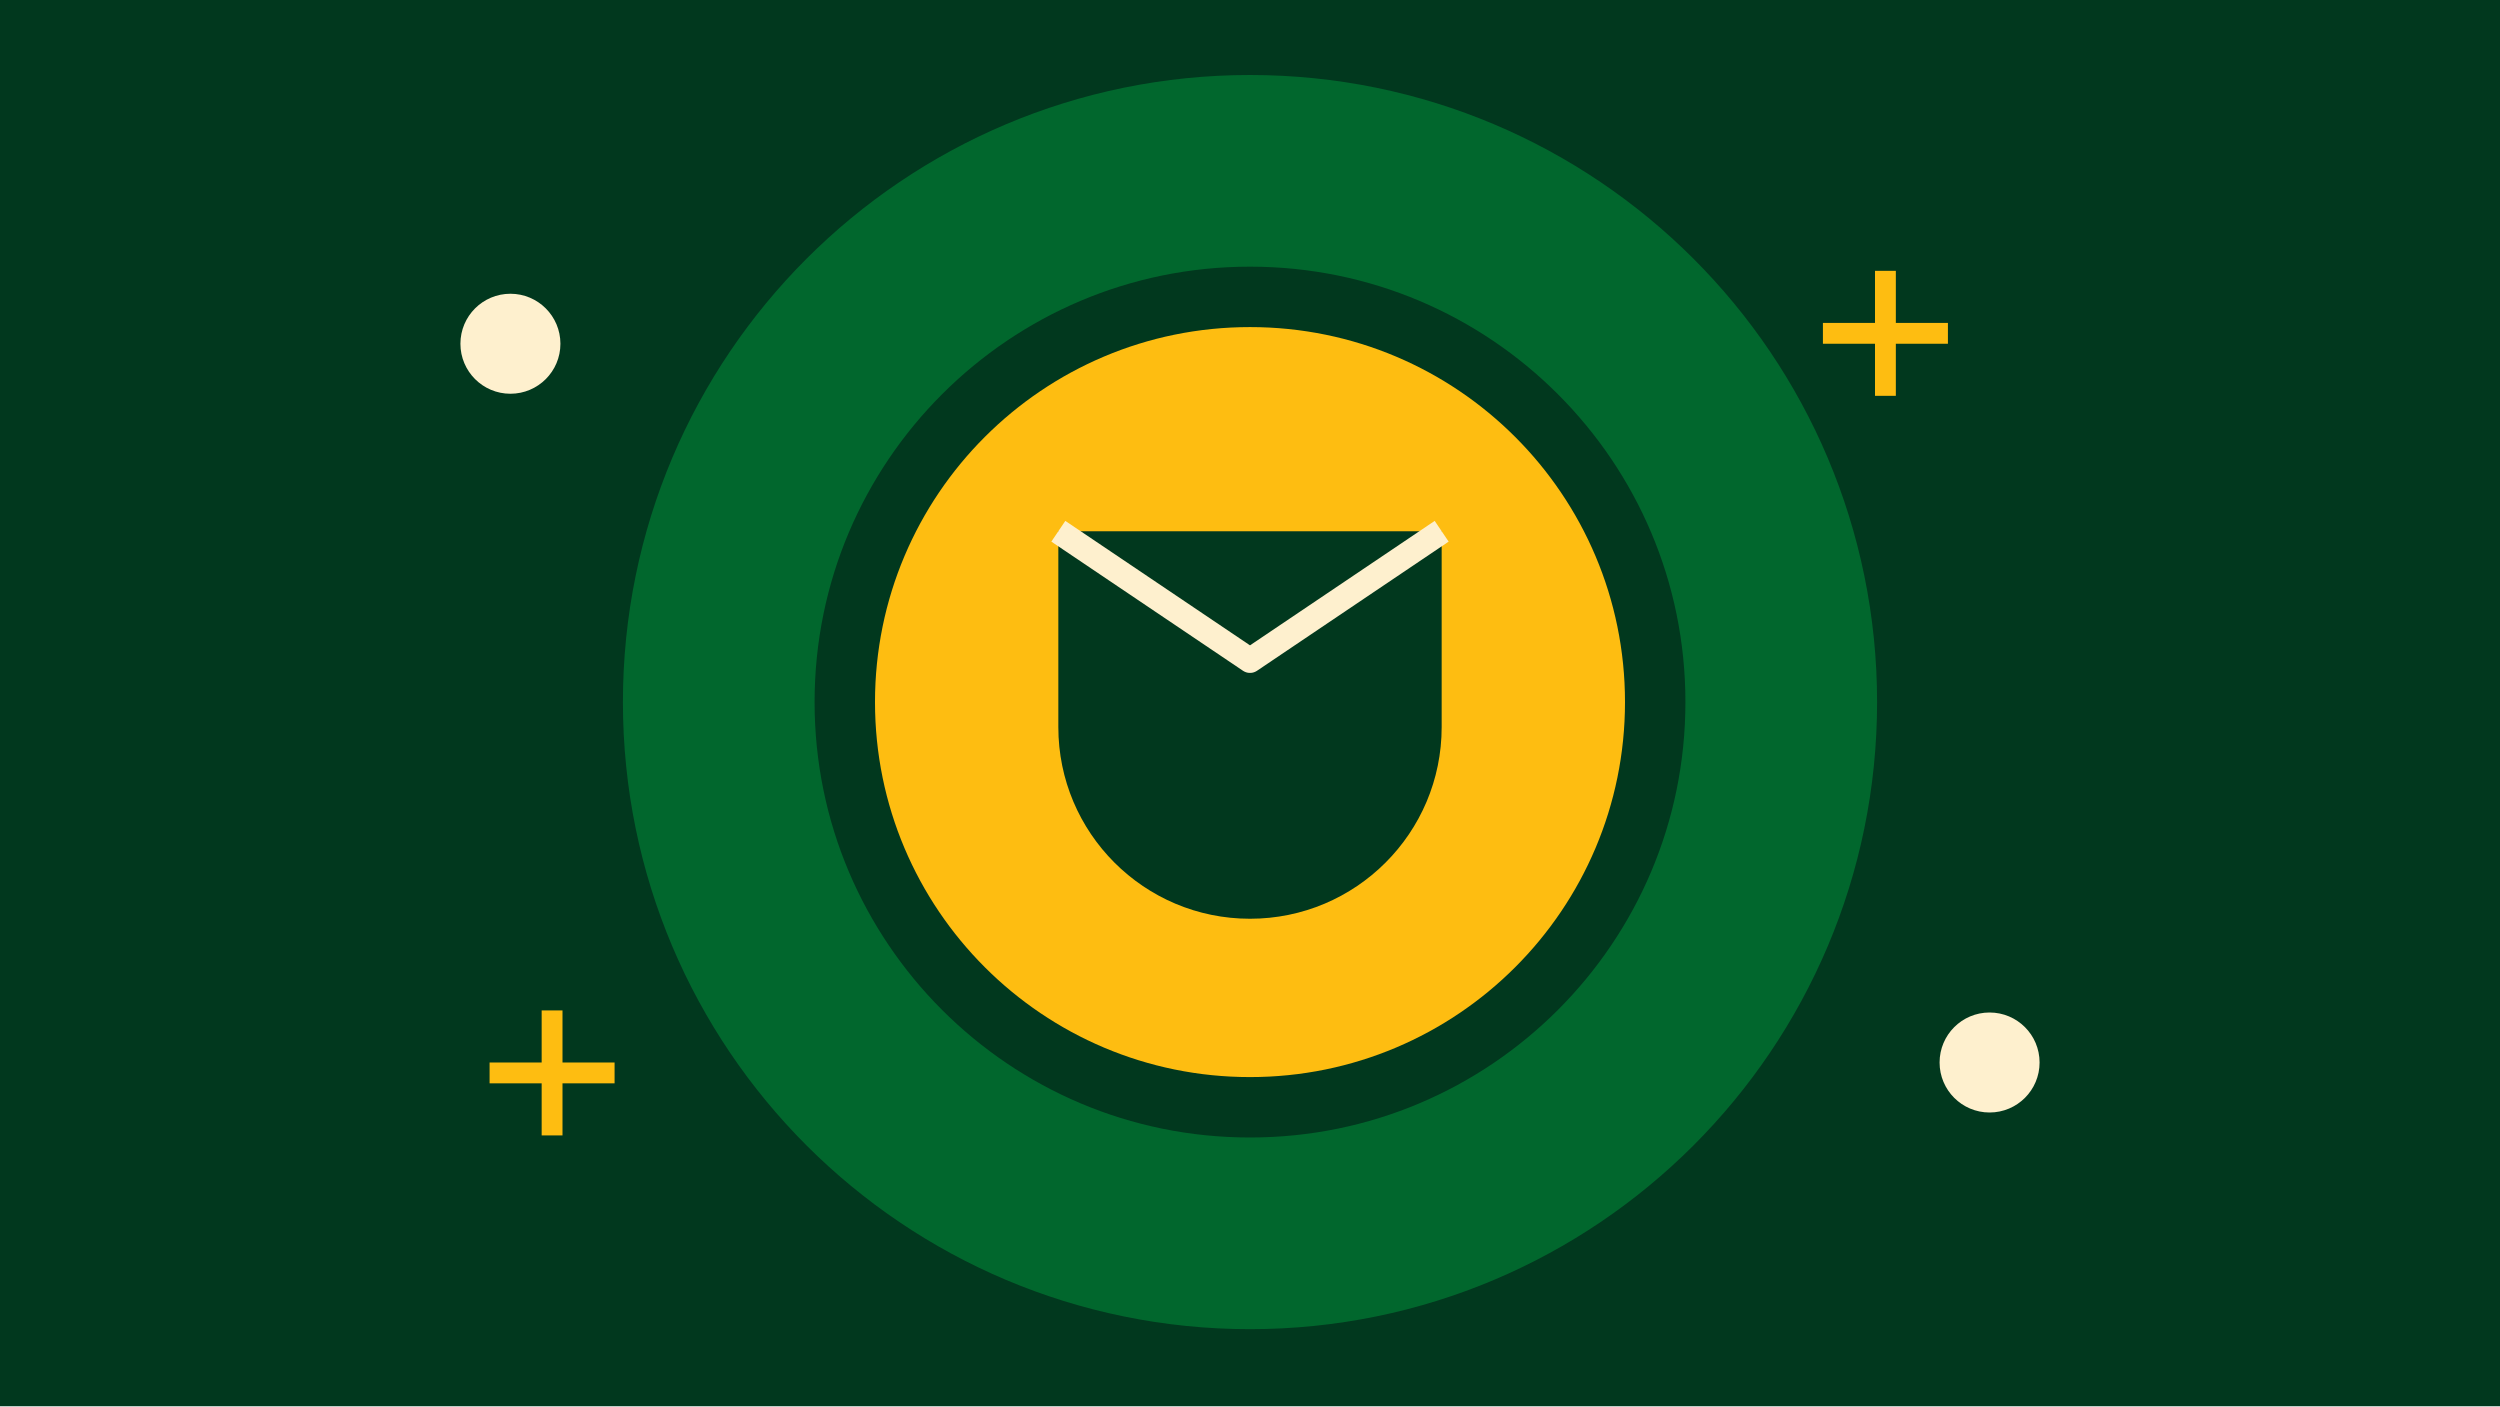
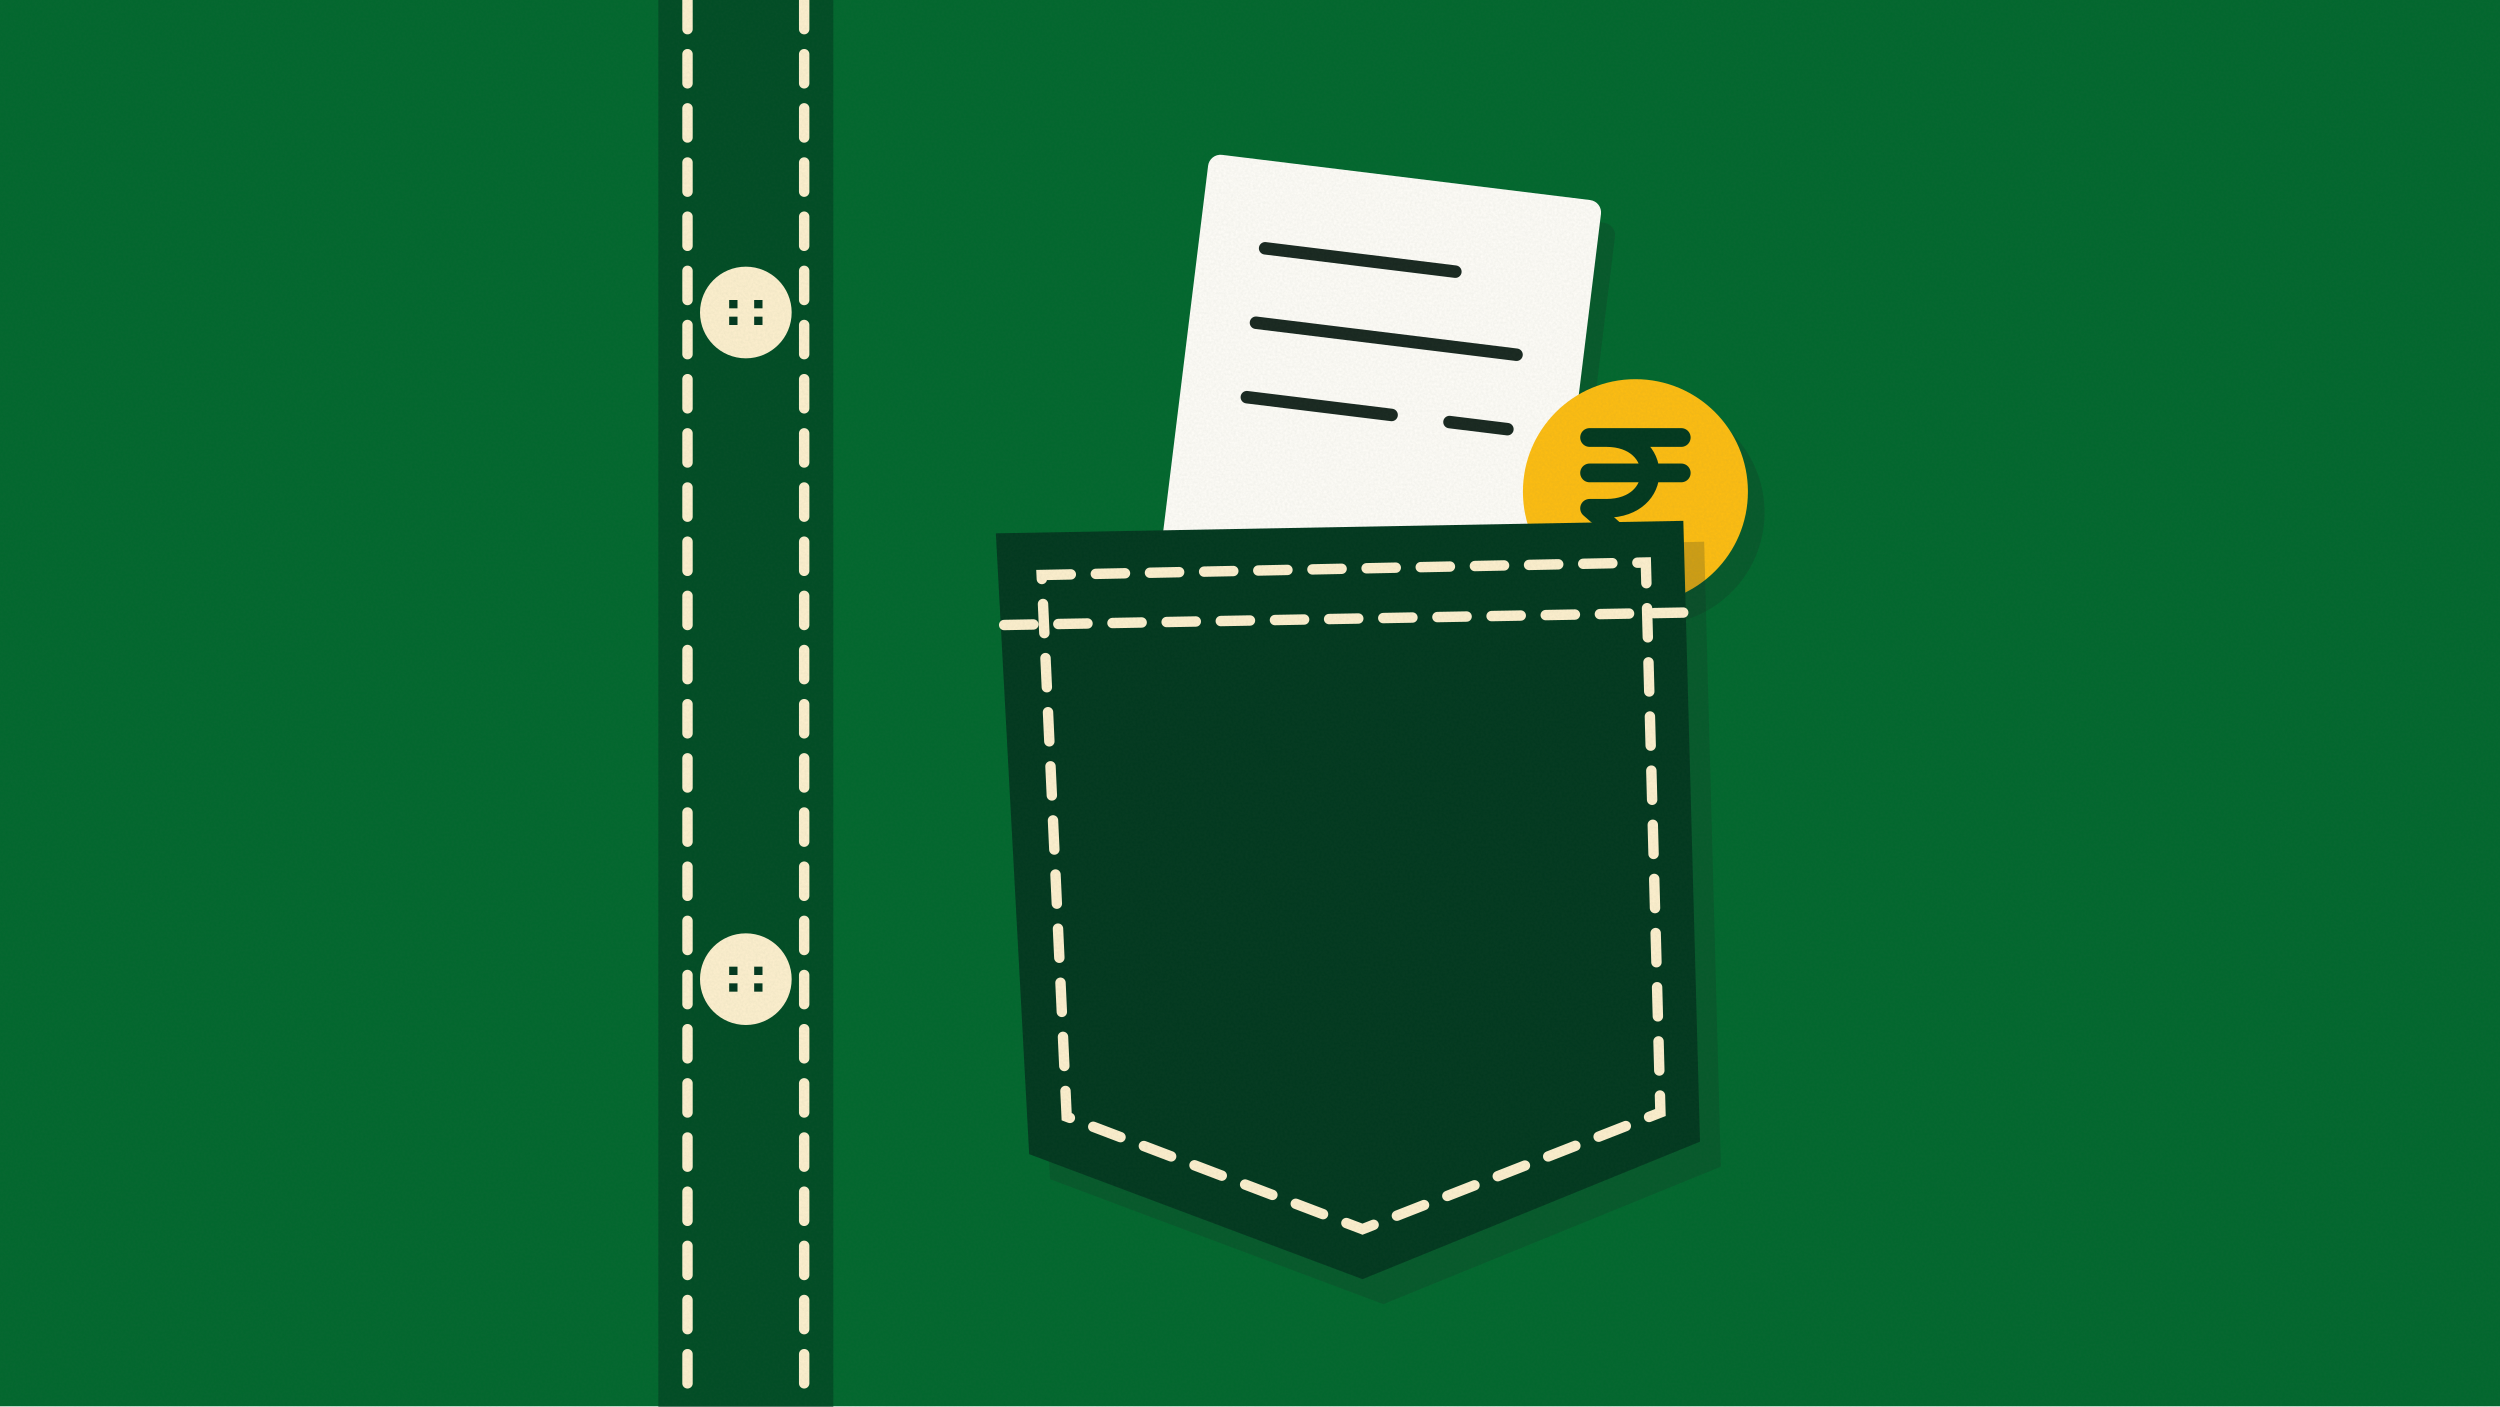
<svg xmlns="http://www.w3.org/2000/svg" width="1200" height="675" viewBox="0 0 1200 675">
-   <rect width="1200" height="675" fill="#01381e" />
-   <circle cx="600" cy="337" r="255" fill="none" stroke="#01672d" stroke-width="92" />
-   <circle cx="600" cy="337" r="180" fill="#febd11" />
-   <path d="M508 255h184v94a92 92 0 0 1-184 0z" fill="#01381e" />
-   <path d="M508 255l92 62 92-62" fill="none" stroke="#fef0ce" stroke-width="12" stroke-linejoin="round" />
-   <circle cx="245" cy="165" r="24" fill="#fef0ce" />
-   <circle cx="955" cy="510" r="24" fill="#fef0ce" />
-   <path d="M905 130v60m-30-30h60M265 485v60m-30-30h60" stroke="#febd11" stroke-width="10" />
+   <style>.bg{fill:#01672d}.pa{fill:#fffdf8}.fo{fill:#01381e}.cr{fill:#fef0ce}.ma{fill:#febd11}.sh{fill:#18271f;fill-opacity:.2}.ln{fill:none;stroke:#18271f;stroke-width:6;stroke-linecap:round}.sw{fill:none;stroke:#fef0ce;stroke-width:5;stroke-linecap:round;stroke-dasharray:14 12}.ho{fill:#01381e}.rp{fill:none;stroke:#01381e;stroke-width:9;stroke-linecap:round;stroke-linejoin:round}
+ @media (prefers-color-scheme:dark){.bg{fill:#14271c}.pa{fill:#efe9db}.fo{fill:#24432f}.sh{fill:#000;fill-opacity:.4}.ho{fill:#14271c}}</style>
+   <defs>
+     <filter id="grain" x="0" y="0" width="100%" height="100%">
+       <feTurbulence type="fractalNoise" baseFrequency=".85" numOctaves="2" seed="3" stitchTiles="stitch" />
+       <feColorMatrix values="0 0 0 0 .09 0 0 0 0 .15 0 0 0 0 .12 0 0 0 .55 0" />
+     </filter>
+   </defs>
+   <rect class="bg" width="1200" height="675" />
+   <rect class="fo" x="316" y="-10" width="84" height="695" fill-opacity=".55" />
+   <path class="sw" d="M330 0V675M386 0V675" />
+   <circle class="cr" cx="358" cy="150" r="22" />
+   <circle class="cr" cx="358" cy="470" r="22" />
+   <path class="ho" d="M350 144h4v4h-4zM362 144h4v4h-4zM350 152h4v4h-4zM362 152h4v4h-4zM350 464h4v4h-4zM362 464h4v4h-4zM350 472h4v4h-4zM362 472h4v4h-4z" />
+   <g transform="rotate(7 640 230)">
+     <rect class="sh" x="570" y="92" width="190" height="260" rx="6" />
+     <rect class="pa" x="562" y="82" width="190" height="260" rx="6" />
+     <path class="ln" d="M594 124h92M594 160h126M594 196h70m28 0h28" />
+   </g>
+   <circle class="sh" cx="793" cy="246" r="54" />
+   <circle class="ma" cx="785" cy="236" r="54" />
+   <path class="rp" d="M763 210h44M763 227h44M771 210c28 0 28 34 0 34h-8l32 28" />
+   <path class="sh" d="M488 268L818 260 826 560 664 626 504 566z" />
+   <path class="fo" d="M478 256L808 250 816 548 654 614 494 554z" />
+   <path class="sw" d="M482 300L810 294M500 276L790 270 797 534 654 590 512 536z" />
+   <rect width="1200" height="675" filter="url(#grain)" opacity=".16" />
</svg>
